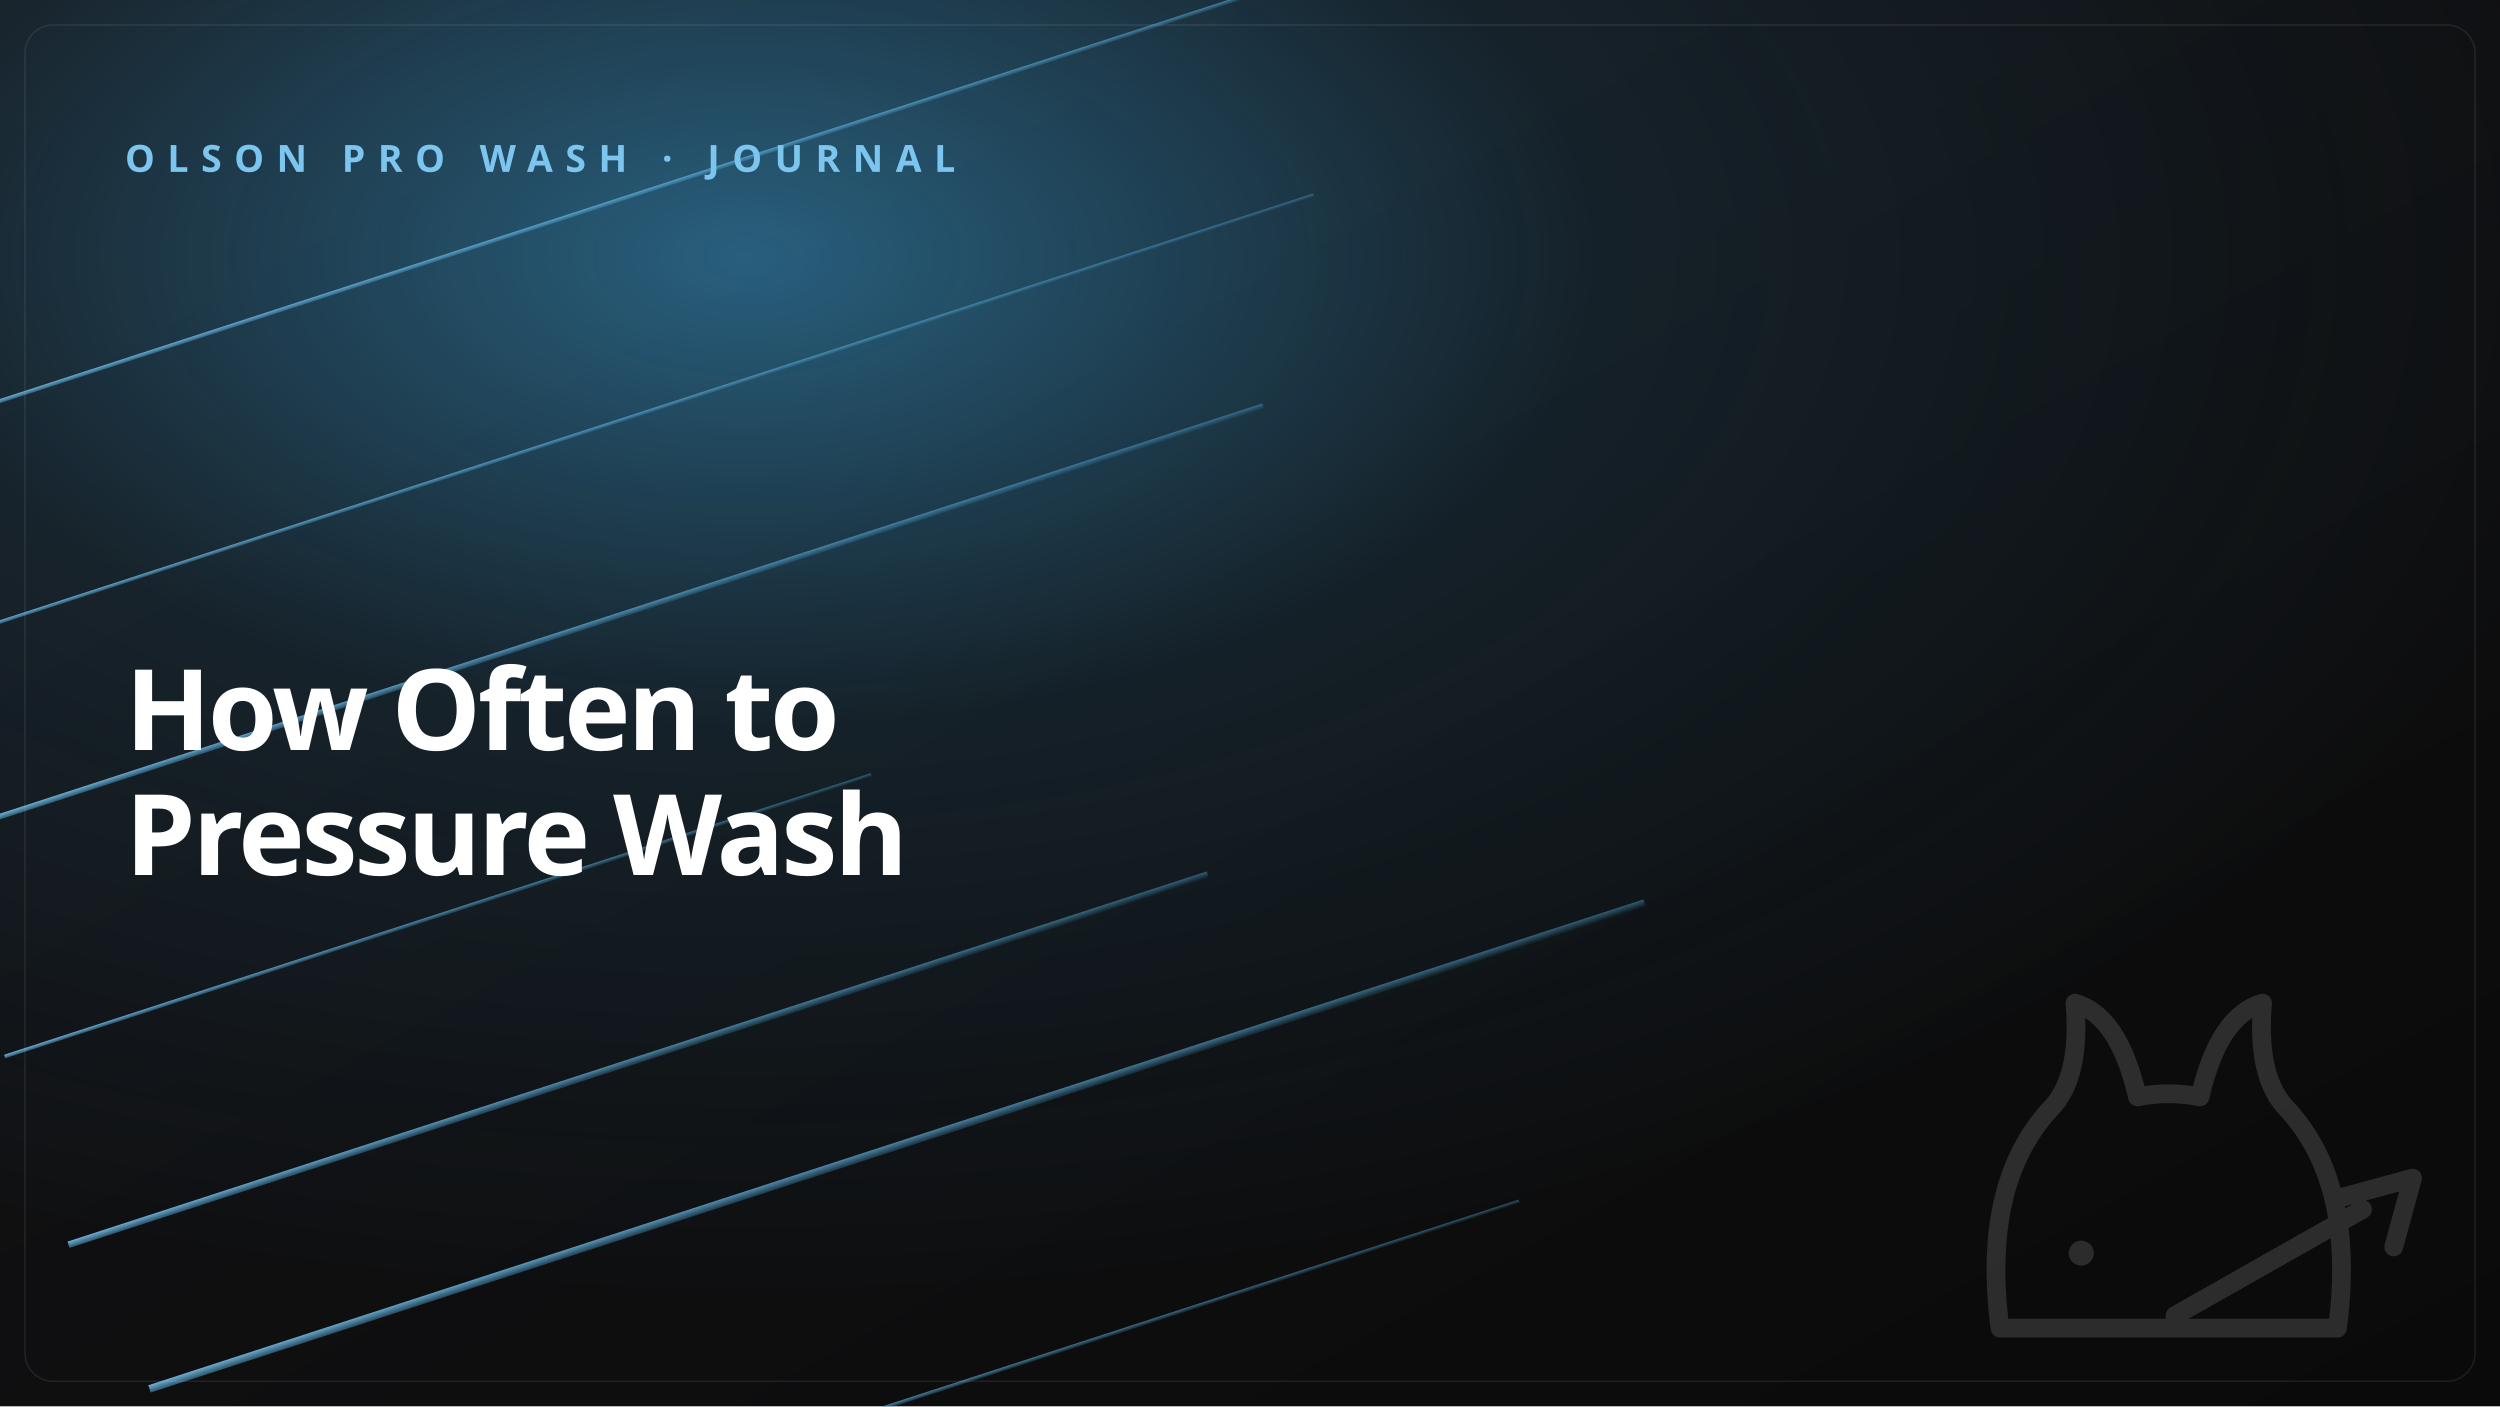
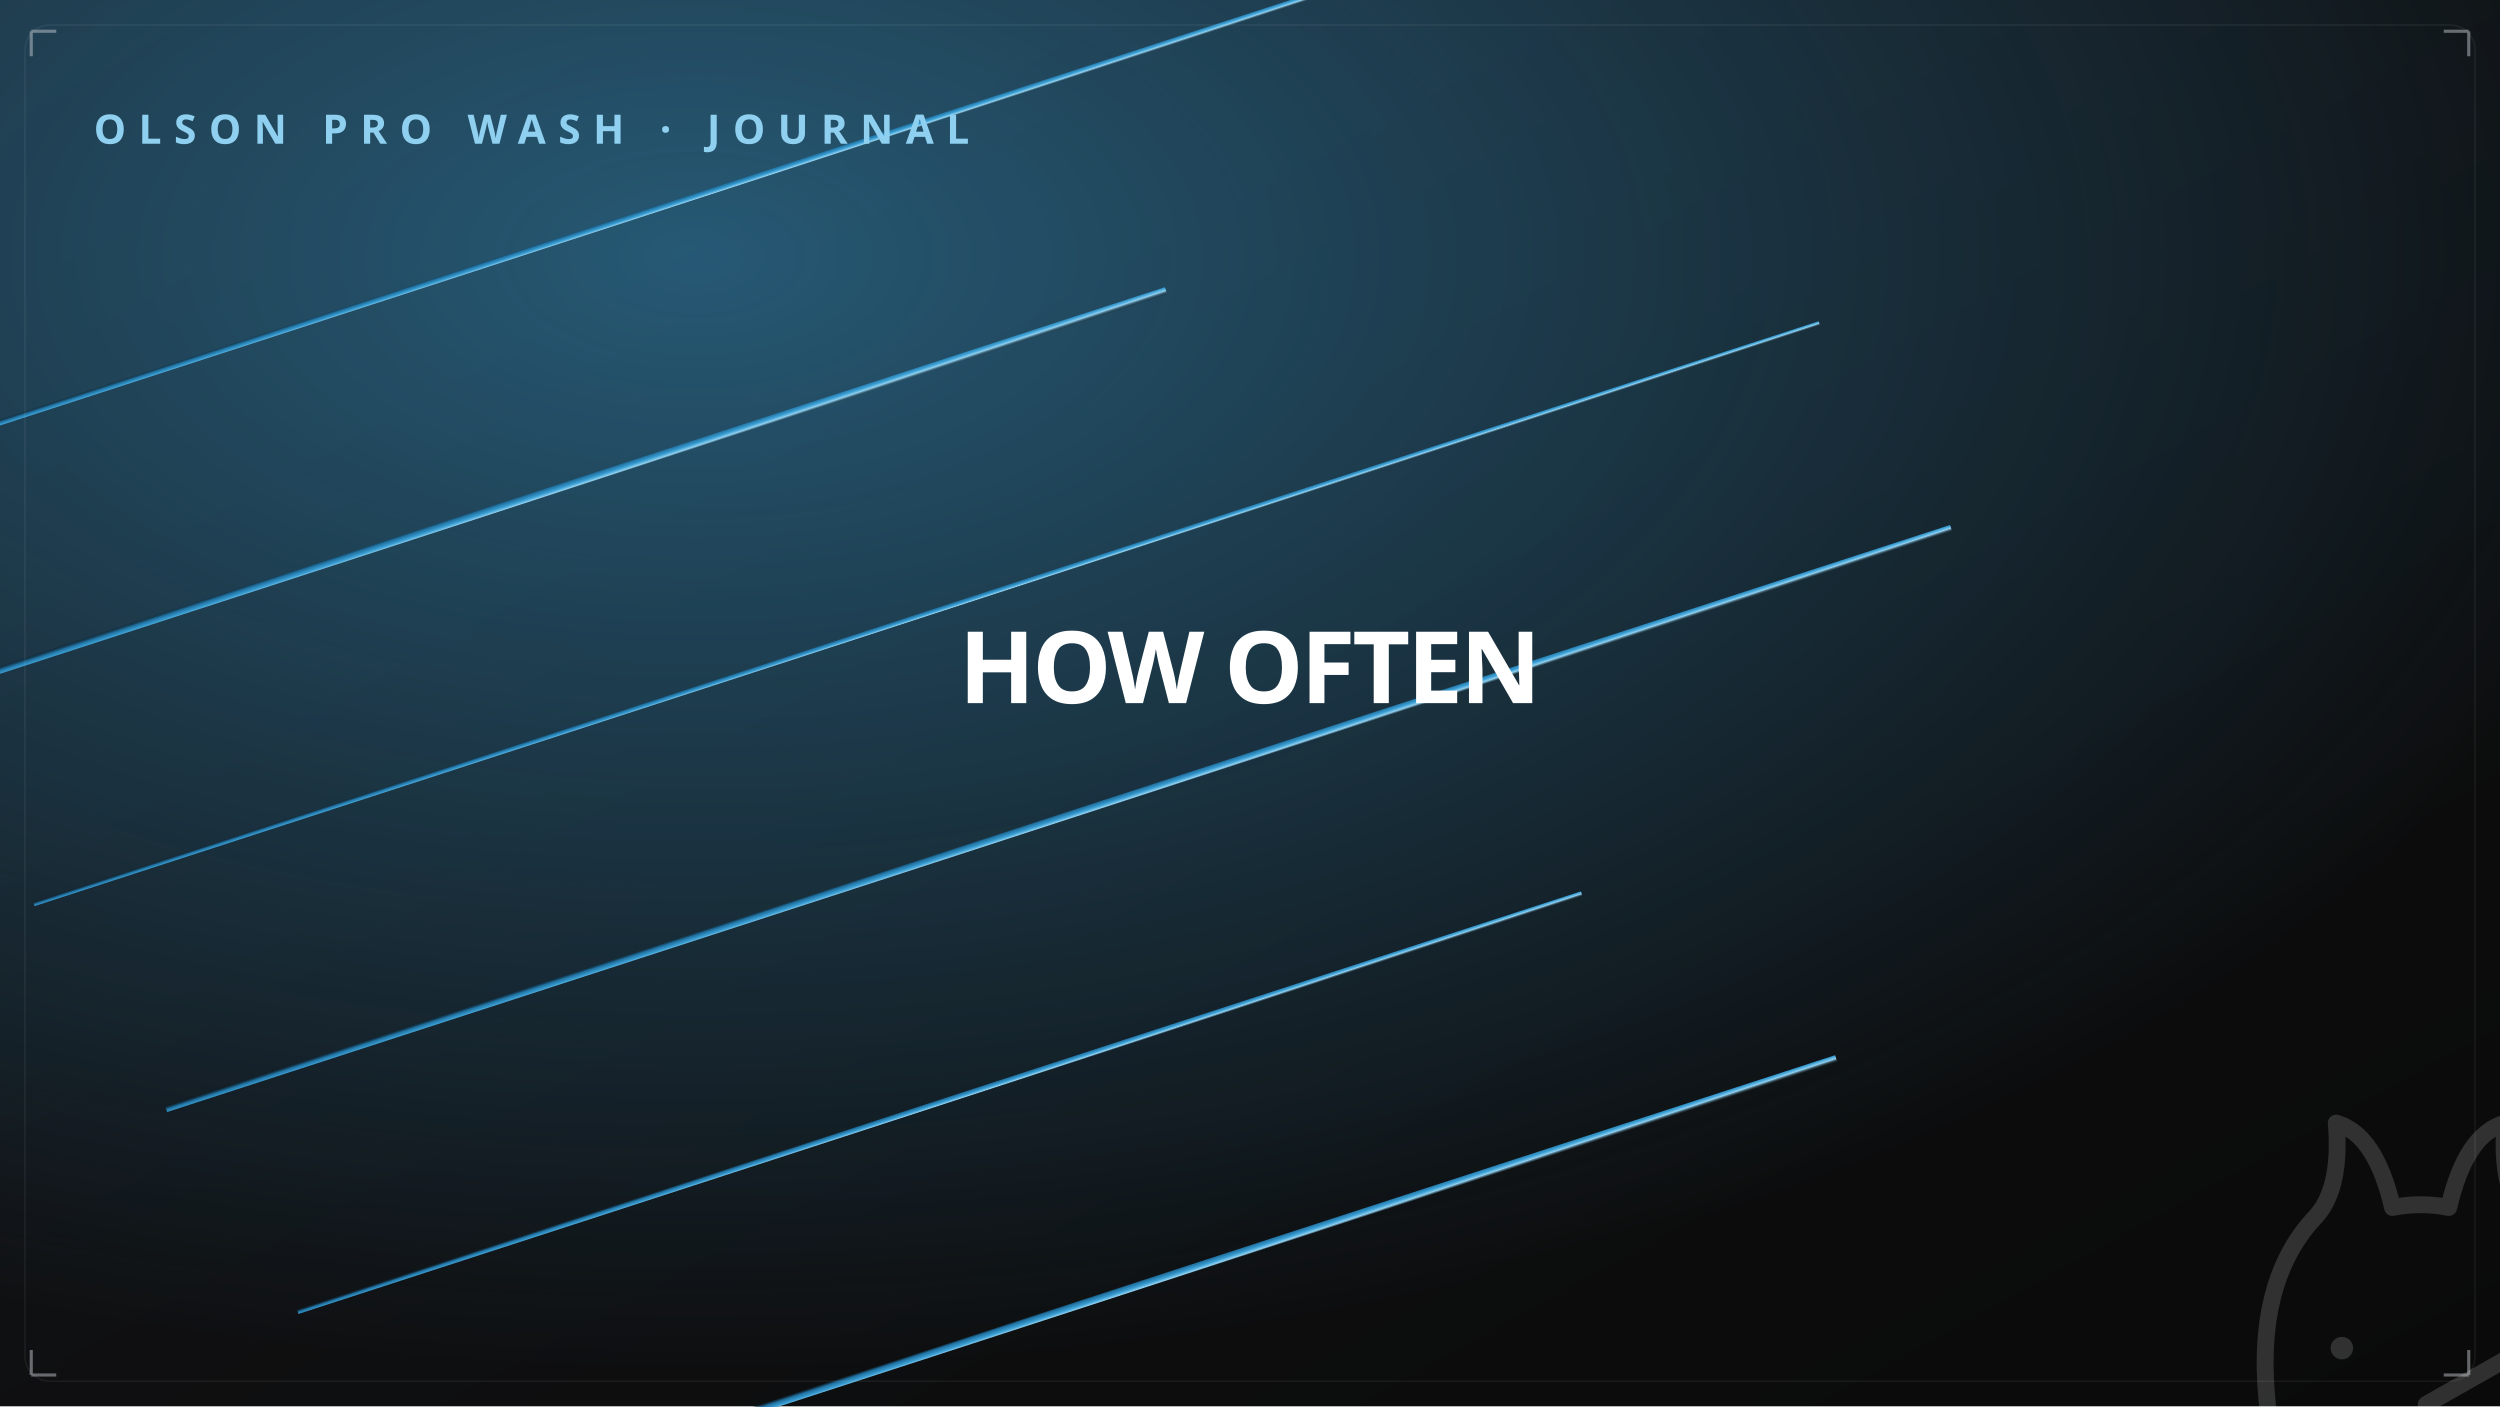
- <svg xmlns="http://www.w3.org/2000/svg" viewBox="0 0 1600 900" width="1600" height="900" role="img">
+ <svg xmlns="http://www.w3.org/2000/svg" viewBox="0 0 1600 900" width="1600" height="900">
  <defs>
-     <linearGradient id="bg-bloghowoftensvg" x1="0" y1="0" x2="1" y2="1">
-       <stop offset="0" stop-color="#141417" />
+     <linearGradient id="bgbloghowoftensvg" x1="0" y1="0" x2="1" y2="1">
+       <stop offset="0" stop-color="#141518" />
      <stop offset="1" stop-color="#0a0a0a" />
    </linearGradient>
-     <radialGradient id="glow-bloghowoftensvg" cx="30%" cy="18%" r="75%">
-       <stop offset="0" stop-color="#3b9fd4" stop-opacity="0.55" />
-       <stop offset="0.45" stop-color="#3b9fd4" stop-opacity="0.12" />
+     <linearGradient id="jetbloghowoftensvg" x1="0" y1="0" x2="1" y2="1">
+       <stop offset="0" stop-color="transparent" />
+       <stop offset="0.30" stop-color="#1f6f9e" />
+       <stop offset="0.55" stop-color="#3b9fd4" />
+       <stop offset="0.72" stop-color="#8fd0f0" />
+       <stop offset="1" stop-color="transparent" />
+     </linearGradient>
+     <radialGradient id="glbloghowoftensvg" cx="28%" cy="18%" r="80%">
+       <stop offset="0" stop-color="#3b9fd4" stop-opacity="0.5" />
      <stop offset="1" stop-color="#3b9fd4" stop-opacity="0" />
    </radialGradient>
-     <linearGradient id="spray-bloghowoftensvg" x1="0" y1="0" x2="1" y2="1">
-       <stop offset="0" stop-color="#7cc5ee" stop-opacity="0.9" />
-       <stop offset="1" stop-color="#3b9fd4" stop-opacity="0" />
-     </linearGradient>
-     <filter id="soft-bloghowoftensvg">
-       <feGaussianBlur stdDeviation="14" />
-     </filter>
  </defs>
-   <rect width="1600" height="900" fill="url(#bg-bloghowoftensvg)" />
-   <rect width="1600" height="900" fill="url(#glow-bloghowoftensvg)" />
-   <rect x="10.556" y="17.643" width="1334.623" height="2.543" fill="url(#spray-bloghowoftensvg)" transform="rotate(-18 800 450)" />
-   <rect x="-32.771" y="152.287" width="971.994" height="2.2" fill="url(#spray-bloghowoftensvg)" transform="rotate(-18 800 450)" />
-   <rect x="1.873" y="270.037" width="864.817" height="3.507" fill="url(#spray-bloghowoftensvg)" transform="rotate(-18 800 450)" />
-   <rect x="-27.903" y="417.639" width="583.245" height="2.346" fill="url(#spray-bloghowoftensvg)" transform="rotate(-18 800 450)" />
-   <rect x="-26.242" y="543.897" width="766.642" height="4.226" fill="url(#spray-bloghowoftensvg)" transform="rotate(-18 800 450)" />
-   <rect x="-5.462" y="647.307" width="1006.093" height="4.912" fill="url(#spray-bloghowoftensvg)" transform="rotate(-18 800 450)" />
-   <rect x="16.099" y="805.357" width="849.285" height="2.376" fill="url(#spray-bloghowoftensvg)" transform="rotate(-18 800 450)" />
-   <rect width="1600" height="900" fill="url(#grain)" opacity="0.05" />
-   <filter id="grain">
-     <feTurbulence type="fractalNoise" baseFrequency="0.9" numOctaves="2" stitchTiles="stitch" />
-     <feColorMatrix type="saturate" values="0" />
-   </filter>
-   <rect x="16" y="16" width="1568" height="868" fill="none" stroke="#ffffff" stroke-opacity="0.08" rx="18" />
-   <g transform="translate(1200 610) scale(2)" fill="none" stroke="#ffffff" stroke-width="6" stroke-linecap="round" stroke-linejoin="round" opacity="0.14">
+   <rect width="1600" height="900" fill="url(#bgbloghowoftensvg)" />
+   <rect width="1600" height="900" fill="url(#glbloghowoftensvg)" />
+   <g transform="rotate(-18 800 450)">
+     <rect x="-60" y="30" width="1238.629" height="3.778" fill="url(#jetbloghowoftensvg)" />
+     <rect x="-20" y="180" width="850.482" height="4.922" fill="url(#jetbloghowoftensvg)" />
+     <rect x="20" y="330" width="1201.647" height="3.158" fill="url(#jetbloghowoftensvg)" />
+     <rect x="60" y="480" width="1201.34" height="4.725" fill="url(#jetbloghowoftensvg)" />
+     <rect x="100" y="630" width="864.204" height="3.58" fill="url(#jetbloghowoftensvg)" />
+     <rect x="140" y="780" width="946.513" height="4.97" fill="url(#jetbloghowoftensvg)" />
+   </g>
+   <rect x="16" y="16" width="1568" height="868" fill="none" stroke="#fff" stroke-opacity="0.06" rx="16" />
+   <path d="M20 20 h16 M20 20 v16" stroke="#c0c4cc" stroke-opacity="0.5" stroke-width="2" fill="none" />
+   <path d="M1580 20 h-16 M1580 20 v16" stroke="#c0c4cc" stroke-opacity="0.5" stroke-width="2" fill="none" />
+   <path d="M20 880 h16 M20 880 v-16" stroke="#c0c4cc" stroke-opacity="0.5" stroke-width="2" fill="none" />
+   <path d="M1580 880 h-16 M1580 880 v-16" stroke="#c0c4cc" stroke-opacity="0.5" stroke-width="2" fill="none" />
+   <g transform="translate(1380 690) scale(1.8)" fill="none" stroke="#fff" stroke-width="6" stroke-linecap="round" stroke-linejoin="round" opacity="0.16">
    <path d="M40 120 q-6 -46 16 -70 q10 -10 8 -34 q14 4 20 30 q10 -2 20 0 q6 -26 20 -30 q-2 24 8 34 q22 24 16 70 z" />
-     <circle cx="66" cy="96" r="4" fill="#ffffff" stroke="none" />
+     <circle cx="66" cy="96" r="4" fill="#fff" stroke="none" />
    <path d="M96 116 l60 -34 M150 78 l22 -6 -6 22" />
  </g>
-   <text x="80" y="110" font-family="Sora, sans-serif" font-size="24" font-weight="700" letter-spacing="8" fill="#7cc5ee">OLSON PRO WASH · JOURNAL</text>
-   <text x="80" y="480" font-family="Sora, sans-serif" font-size="72" font-weight="700" fill="#ffffff" letter-spacing="-2">
-     <tspan x="80" dy="0">How Often to</tspan>
-     <tspan x="80" dy="80">Pressure Wash</tspan>
-   </text>
+   <text x="60" y="92" font-family="Archivo, Segoe UI, sans-serif" font-size="26" font-weight="700" letter-spacing="8" fill="#8fd0f0">OLSON PRO WASH · JOURNAL</text>
+   <text x="800" y="450" text-anchor="middle" font-family="Archivo, Segoe UI, sans-serif" font-size="64" font-weight="800" fill="#fff" letter-spacing="-2">HOW OFTEN</text>
</svg>
